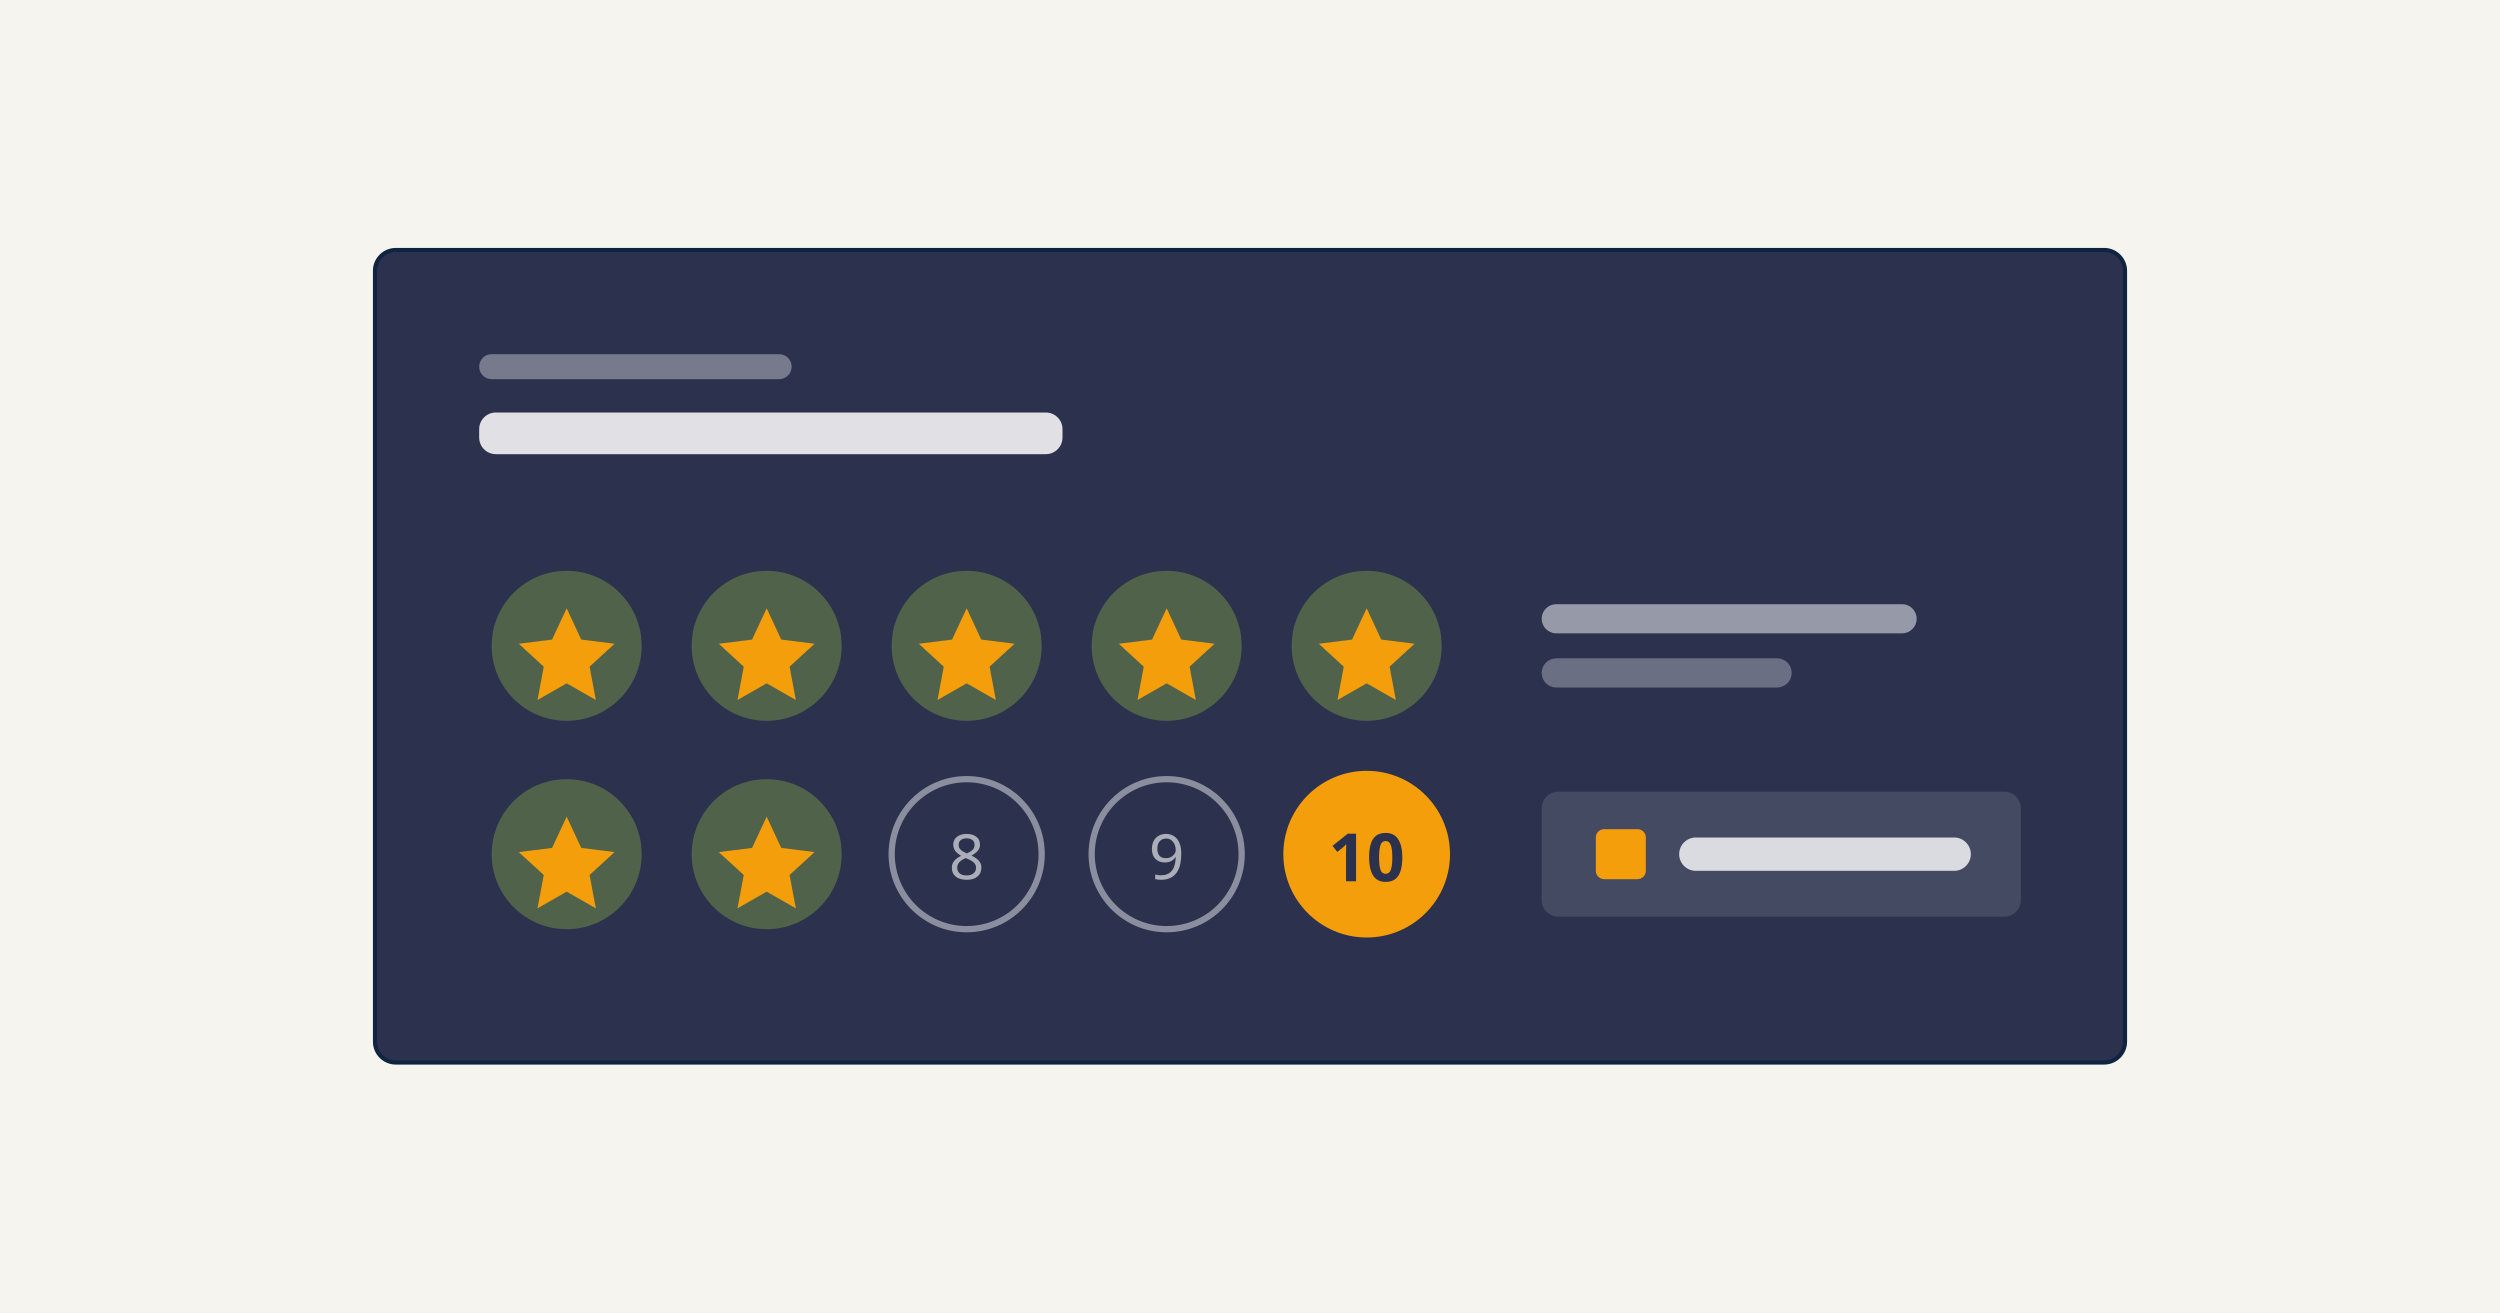
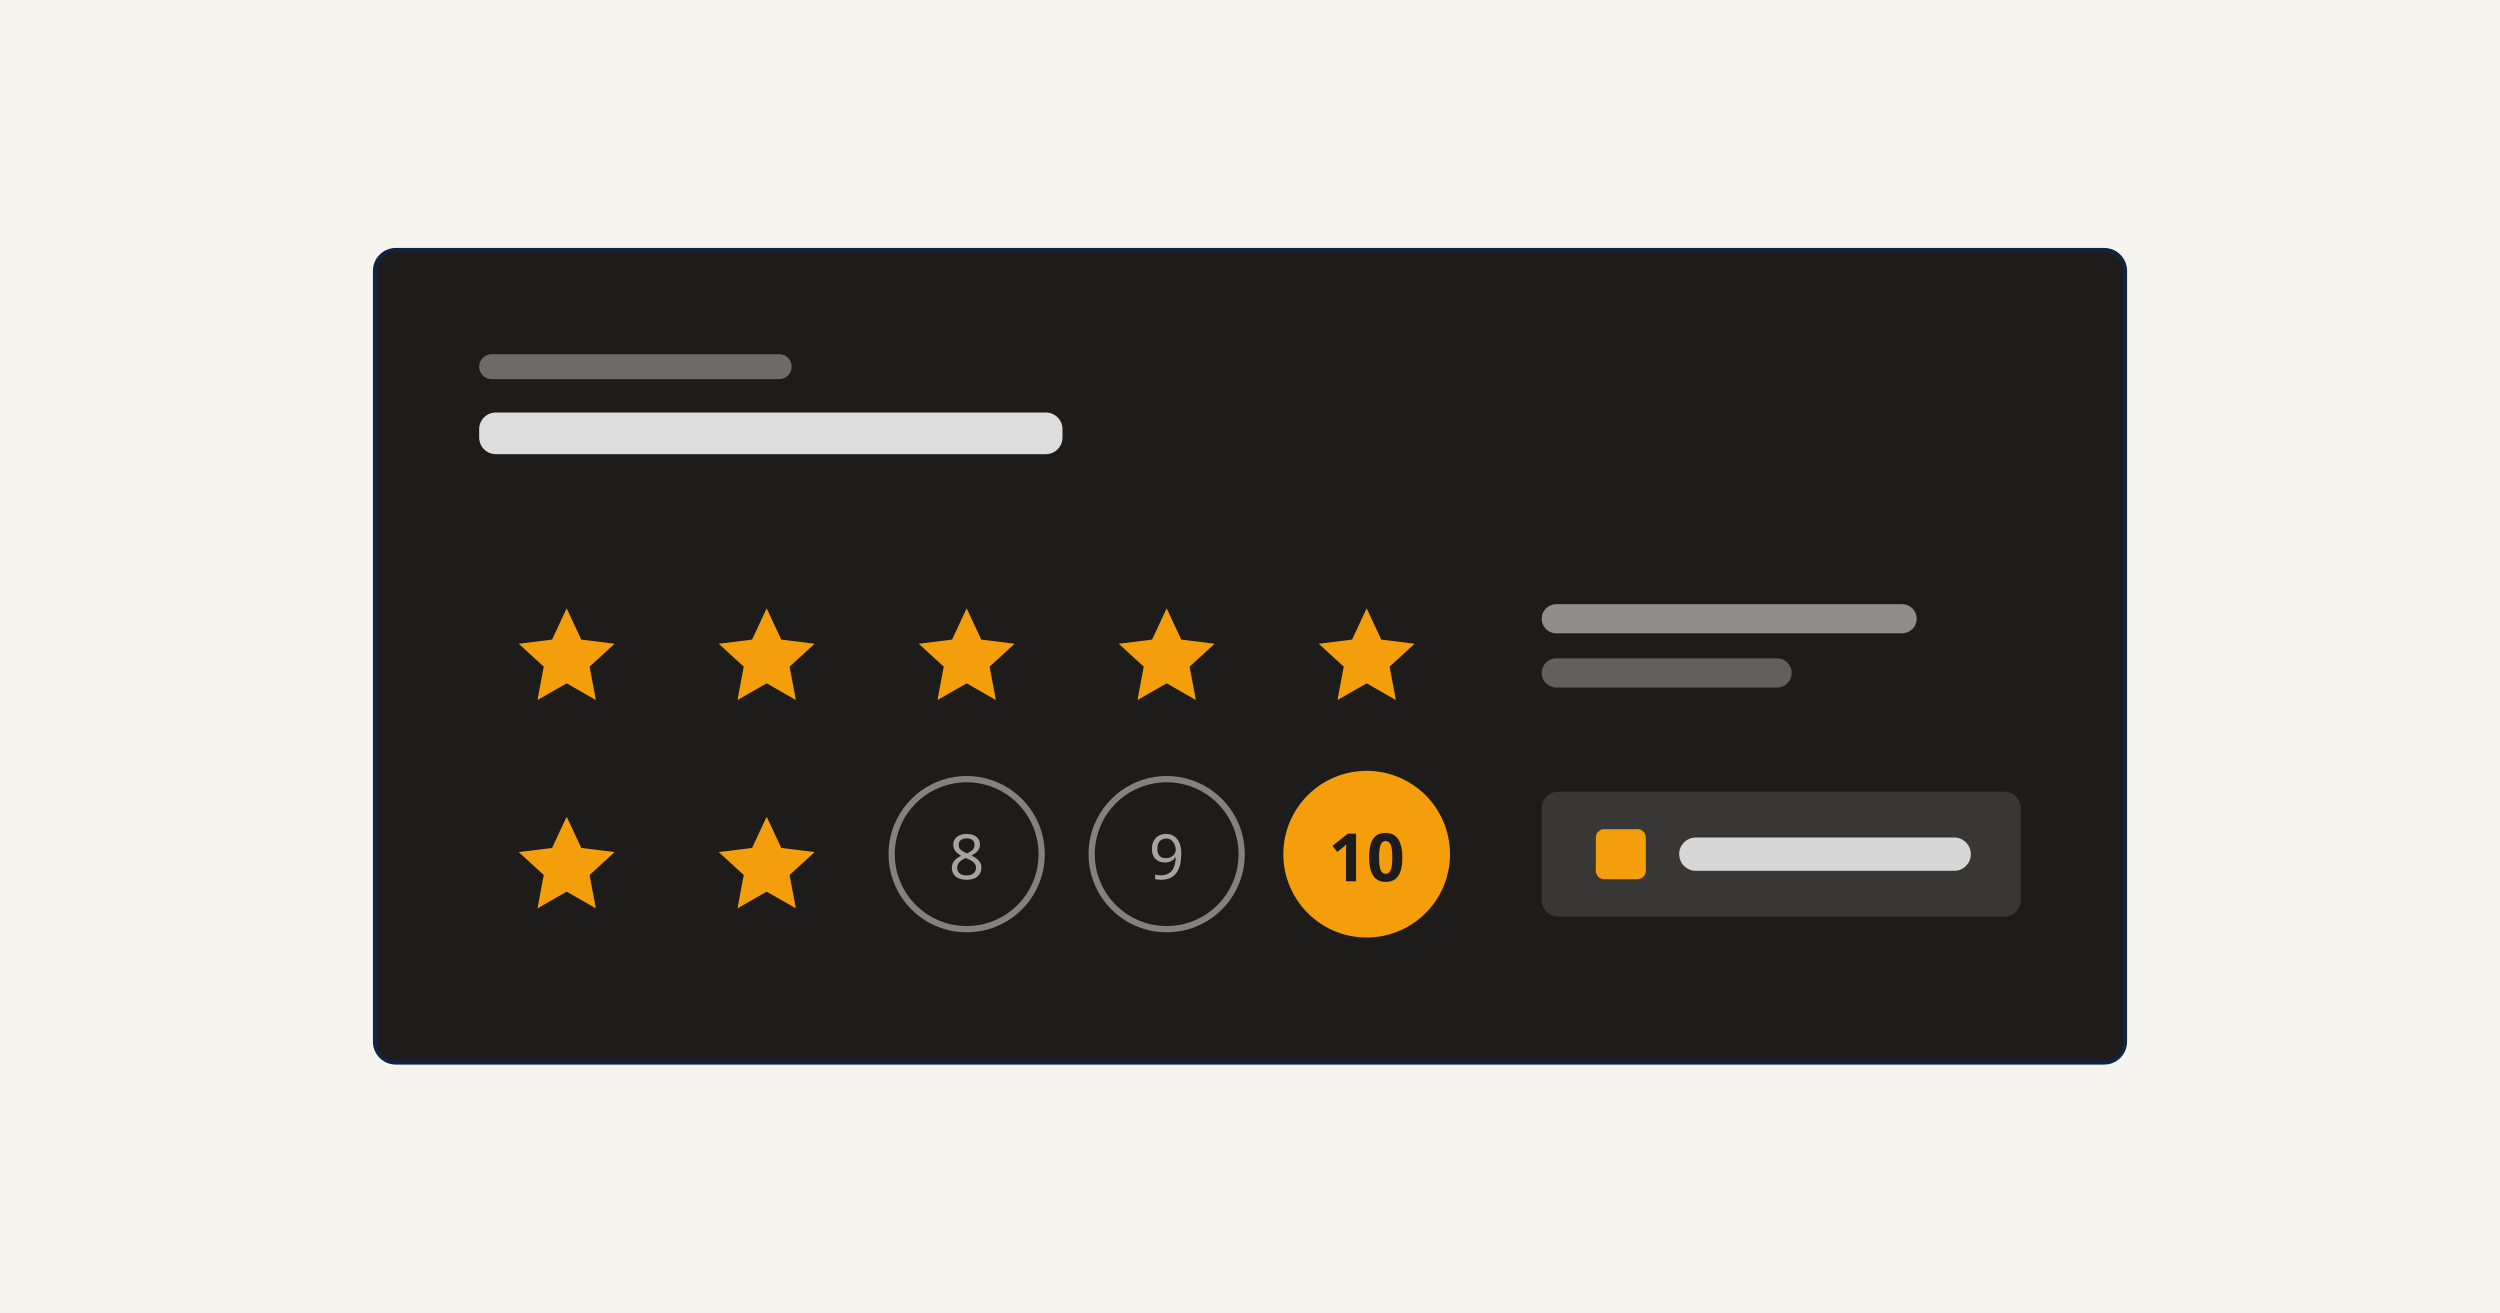
<svg xmlns="http://www.w3.org/2000/svg" viewBox="0 0 1200 630" width="1200" height="630" role="img" aria-label="Digitalt stempelkort med ti felter, hvoraf syv er stemplet, og en belønning i det tiende">
  <rect width="1200" height="630" fill="#f6f4ee" />
-   <rect x="180" y="120" width="840" height="390" rx="10" fill="#2c324e" />
+   <rect x="180" y="120" width="840" height="390" rx="10" fill="#1e1c1a" />
  <rect x="180" y="120" width="840" height="390" rx="10" fill="none" stroke="#0f2440" stroke-width="2" />
  <rect x="230" y="170" width="150" height="12" rx="6" fill="#ffffff" opacity="0.35" />
  <rect x="230" y="198" width="280" height="20" rx="8" fill="#ffffff" opacity="0.85" />
  <g>
-     <g fill="#51624a">
+     <g fill="#1e1c1a">
      <circle cx="272" cy="310" r="36" />
      <circle cx="368" cy="310" r="36" />
      <circle cx="464" cy="310" r="36" />
      <circle cx="560" cy="310" r="36" />
      <circle cx="656" cy="310" r="36" />
    </g>
    <g fill="#f59e0b">
      <path d="M272 292l7 15 16 2-12 11 3 16-14-8-14 8 3-16-12-11 16-2z" />
      <path d="M368 292l7 15 16 2-12 11 3 16-14-8-14 8 3-16-12-11 16-2z" />
      <path d="M464 292l7 15 16 2-12 11 3 16-14-8-14 8 3-16-12-11 16-2z" />
      <path d="M560 292l7 15 16 2-12 11 3 16-14-8-14 8 3-16-12-11 16-2z" />
      <path d="M656 292l7 15 16 2-12 11 3 16-14-8-14 8 3-16-12-11 16-2z" />
    </g>
-     <g fill="#51624a">
+     <g fill="#1e1c1a">
      <circle cx="272" cy="410" r="36" />
      <circle cx="368" cy="410" r="36" />
    </g>
    <g fill="#f59e0b">
      <path d="M272 392l7 15 16 2-12 11 3 16-14-8-14 8 3-16-12-11 16-2z" />
      <path d="M368 392l7 15 16 2-12 11 3 16-14-8-14 8 3-16-12-11 16-2z" />
    </g>
    <g fill="none" stroke="#ffffff" stroke-width="3" opacity="0.45">
      <circle cx="464" cy="410" r="36" />
      <circle cx="560" cy="410" r="36" />
    </g>
    <text x="464" y="422" font-family="system-ui, sans-serif" font-size="30" fill="#ffffff" opacity="0.6" text-anchor="middle">8</text>
    <text x="560" y="422" font-family="system-ui, sans-serif" font-size="30" fill="#ffffff" opacity="0.6" text-anchor="middle">9</text>
    <circle cx="656" cy="410" r="40" fill="#f59e0b" />
-     <text x="656" y="423" font-family="system-ui, sans-serif" font-size="32" font-weight="700" fill="#2c324e" text-anchor="middle">10</text>
+     <text x="656" y="423" font-family="system-ui, sans-serif" font-size="32" font-weight="700" fill="#1e1c1a" text-anchor="middle">10</text>
  </g>
  <rect x="740" y="380" width="230" height="60" rx="8" fill="#ffffff" opacity="0.12" />
  <rect x="766" y="398" width="24" height="24" rx="4" fill="#f59e0b" />
  <rect x="806" y="402" width="140" height="16" rx="8" fill="#ffffff" opacity="0.8" />
  <rect x="740" y="290" width="180" height="14" rx="7" fill="#ffffff" opacity="0.5" />
  <rect x="740" y="316" width="120" height="14" rx="7" fill="#ffffff" opacity="0.3" />
</svg>
